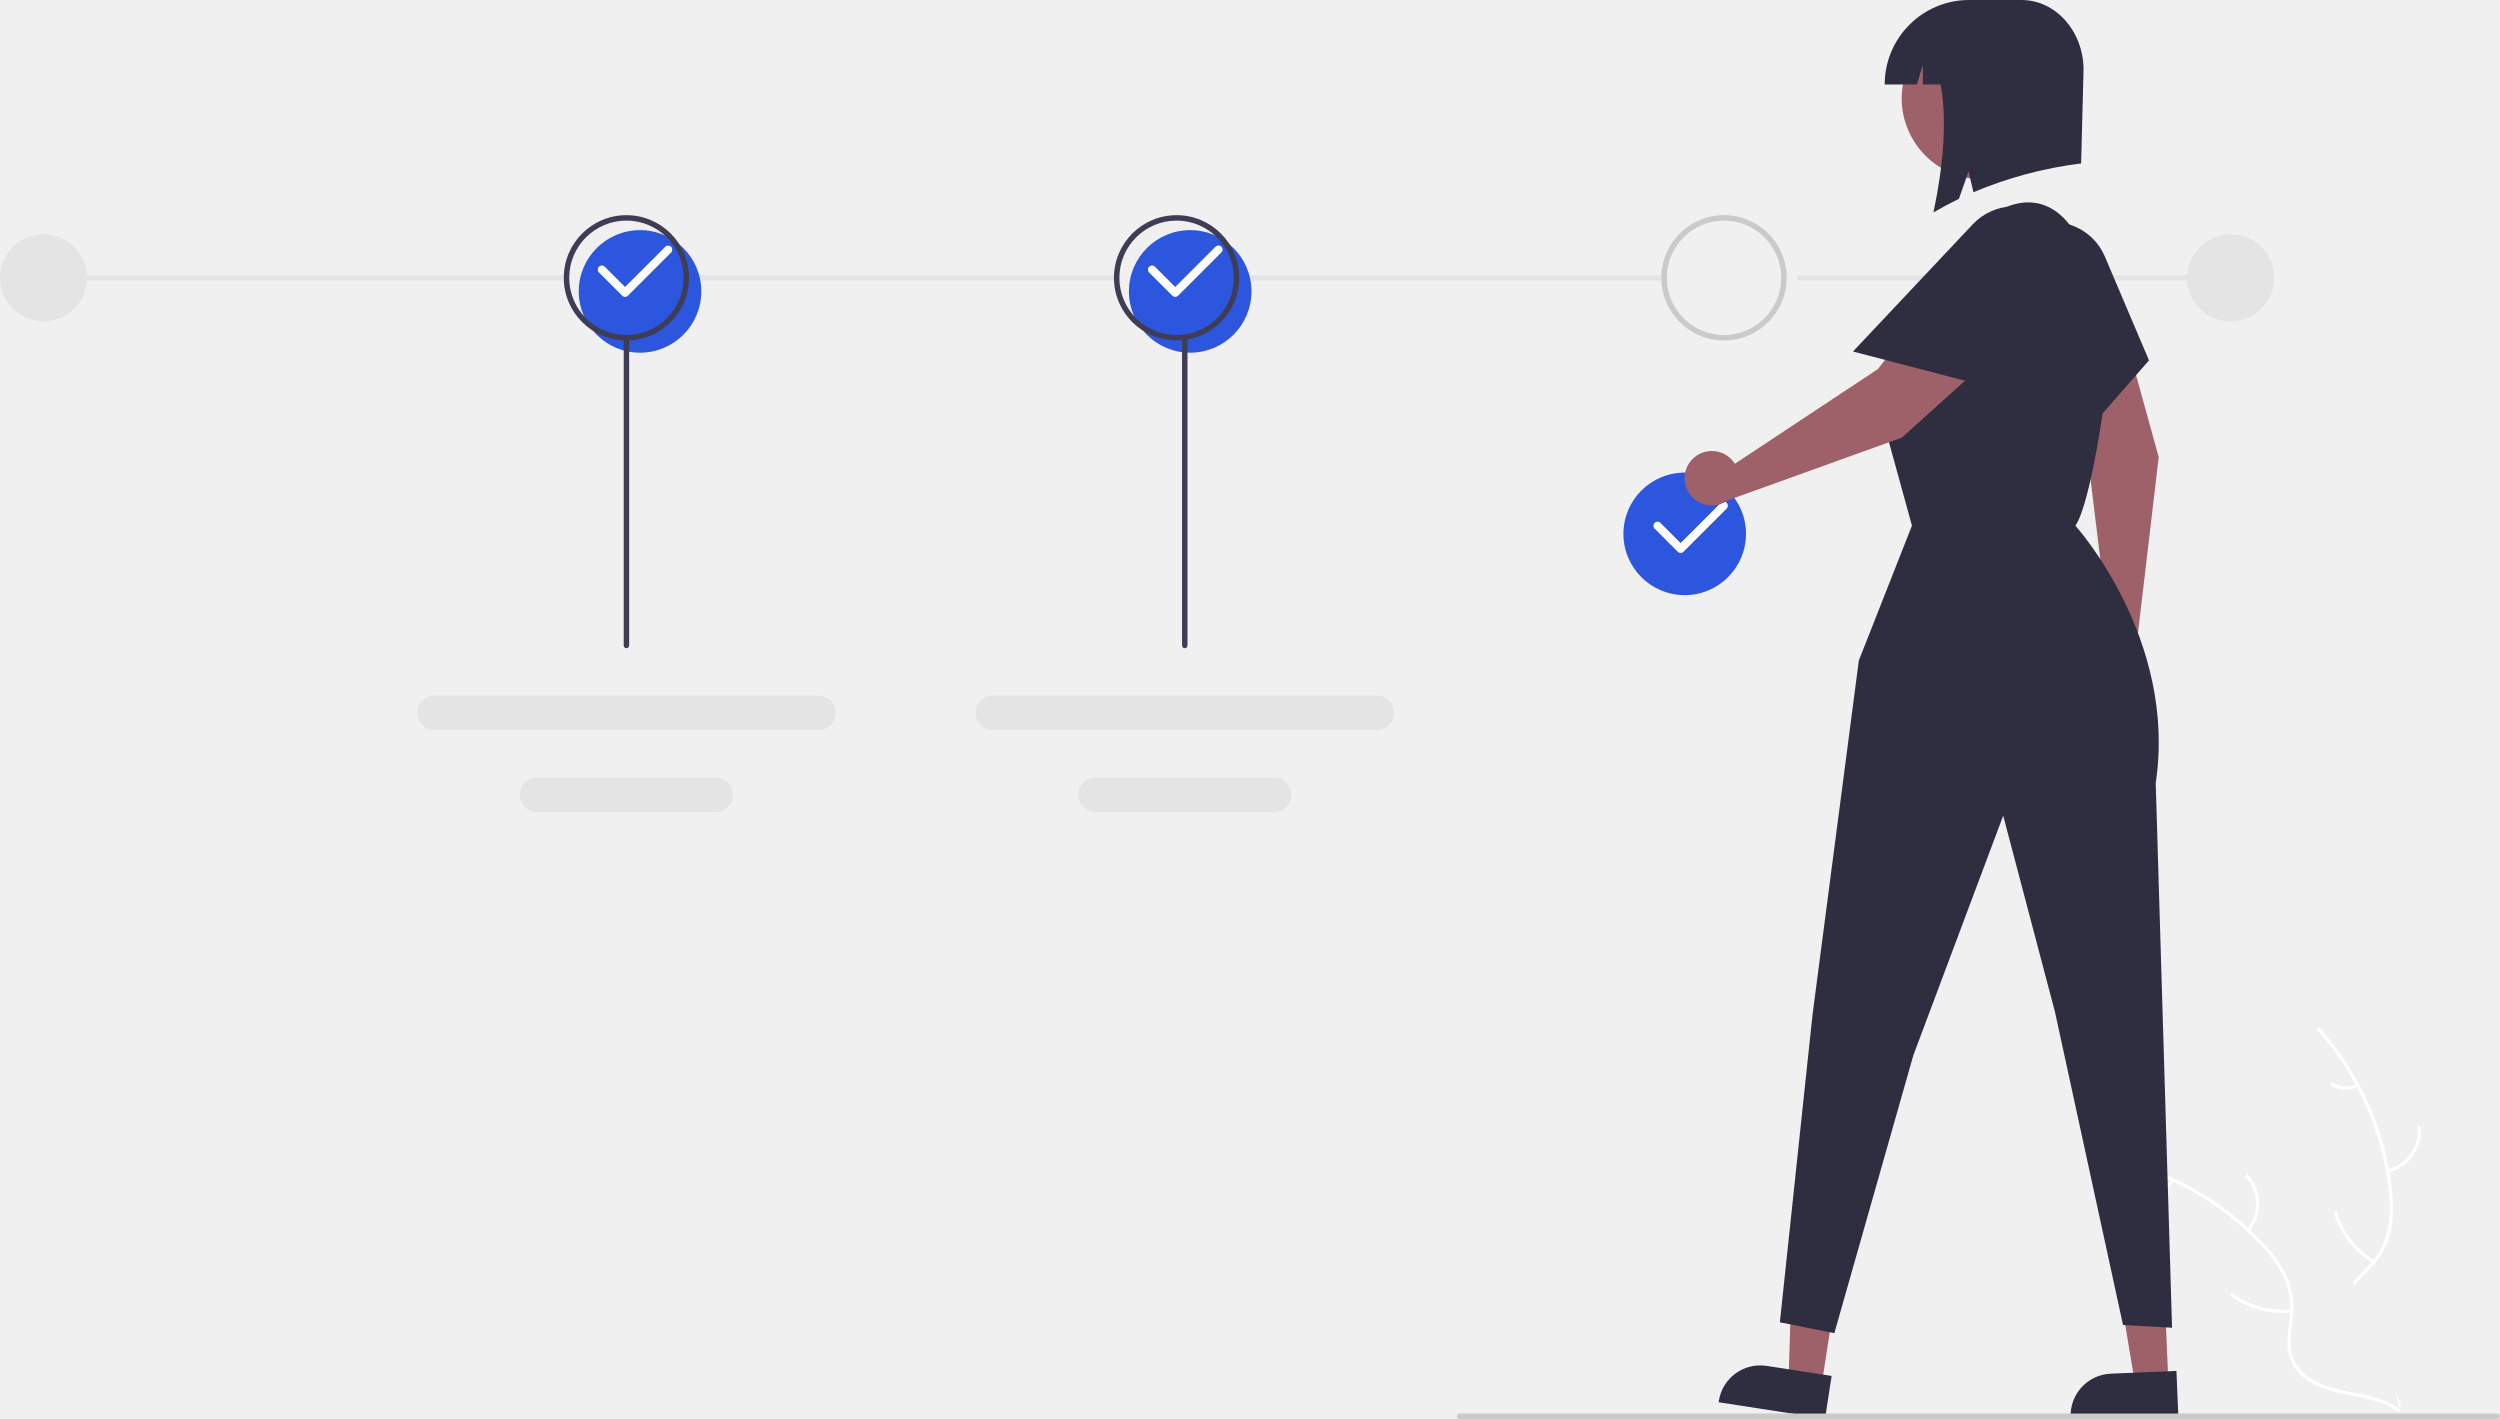
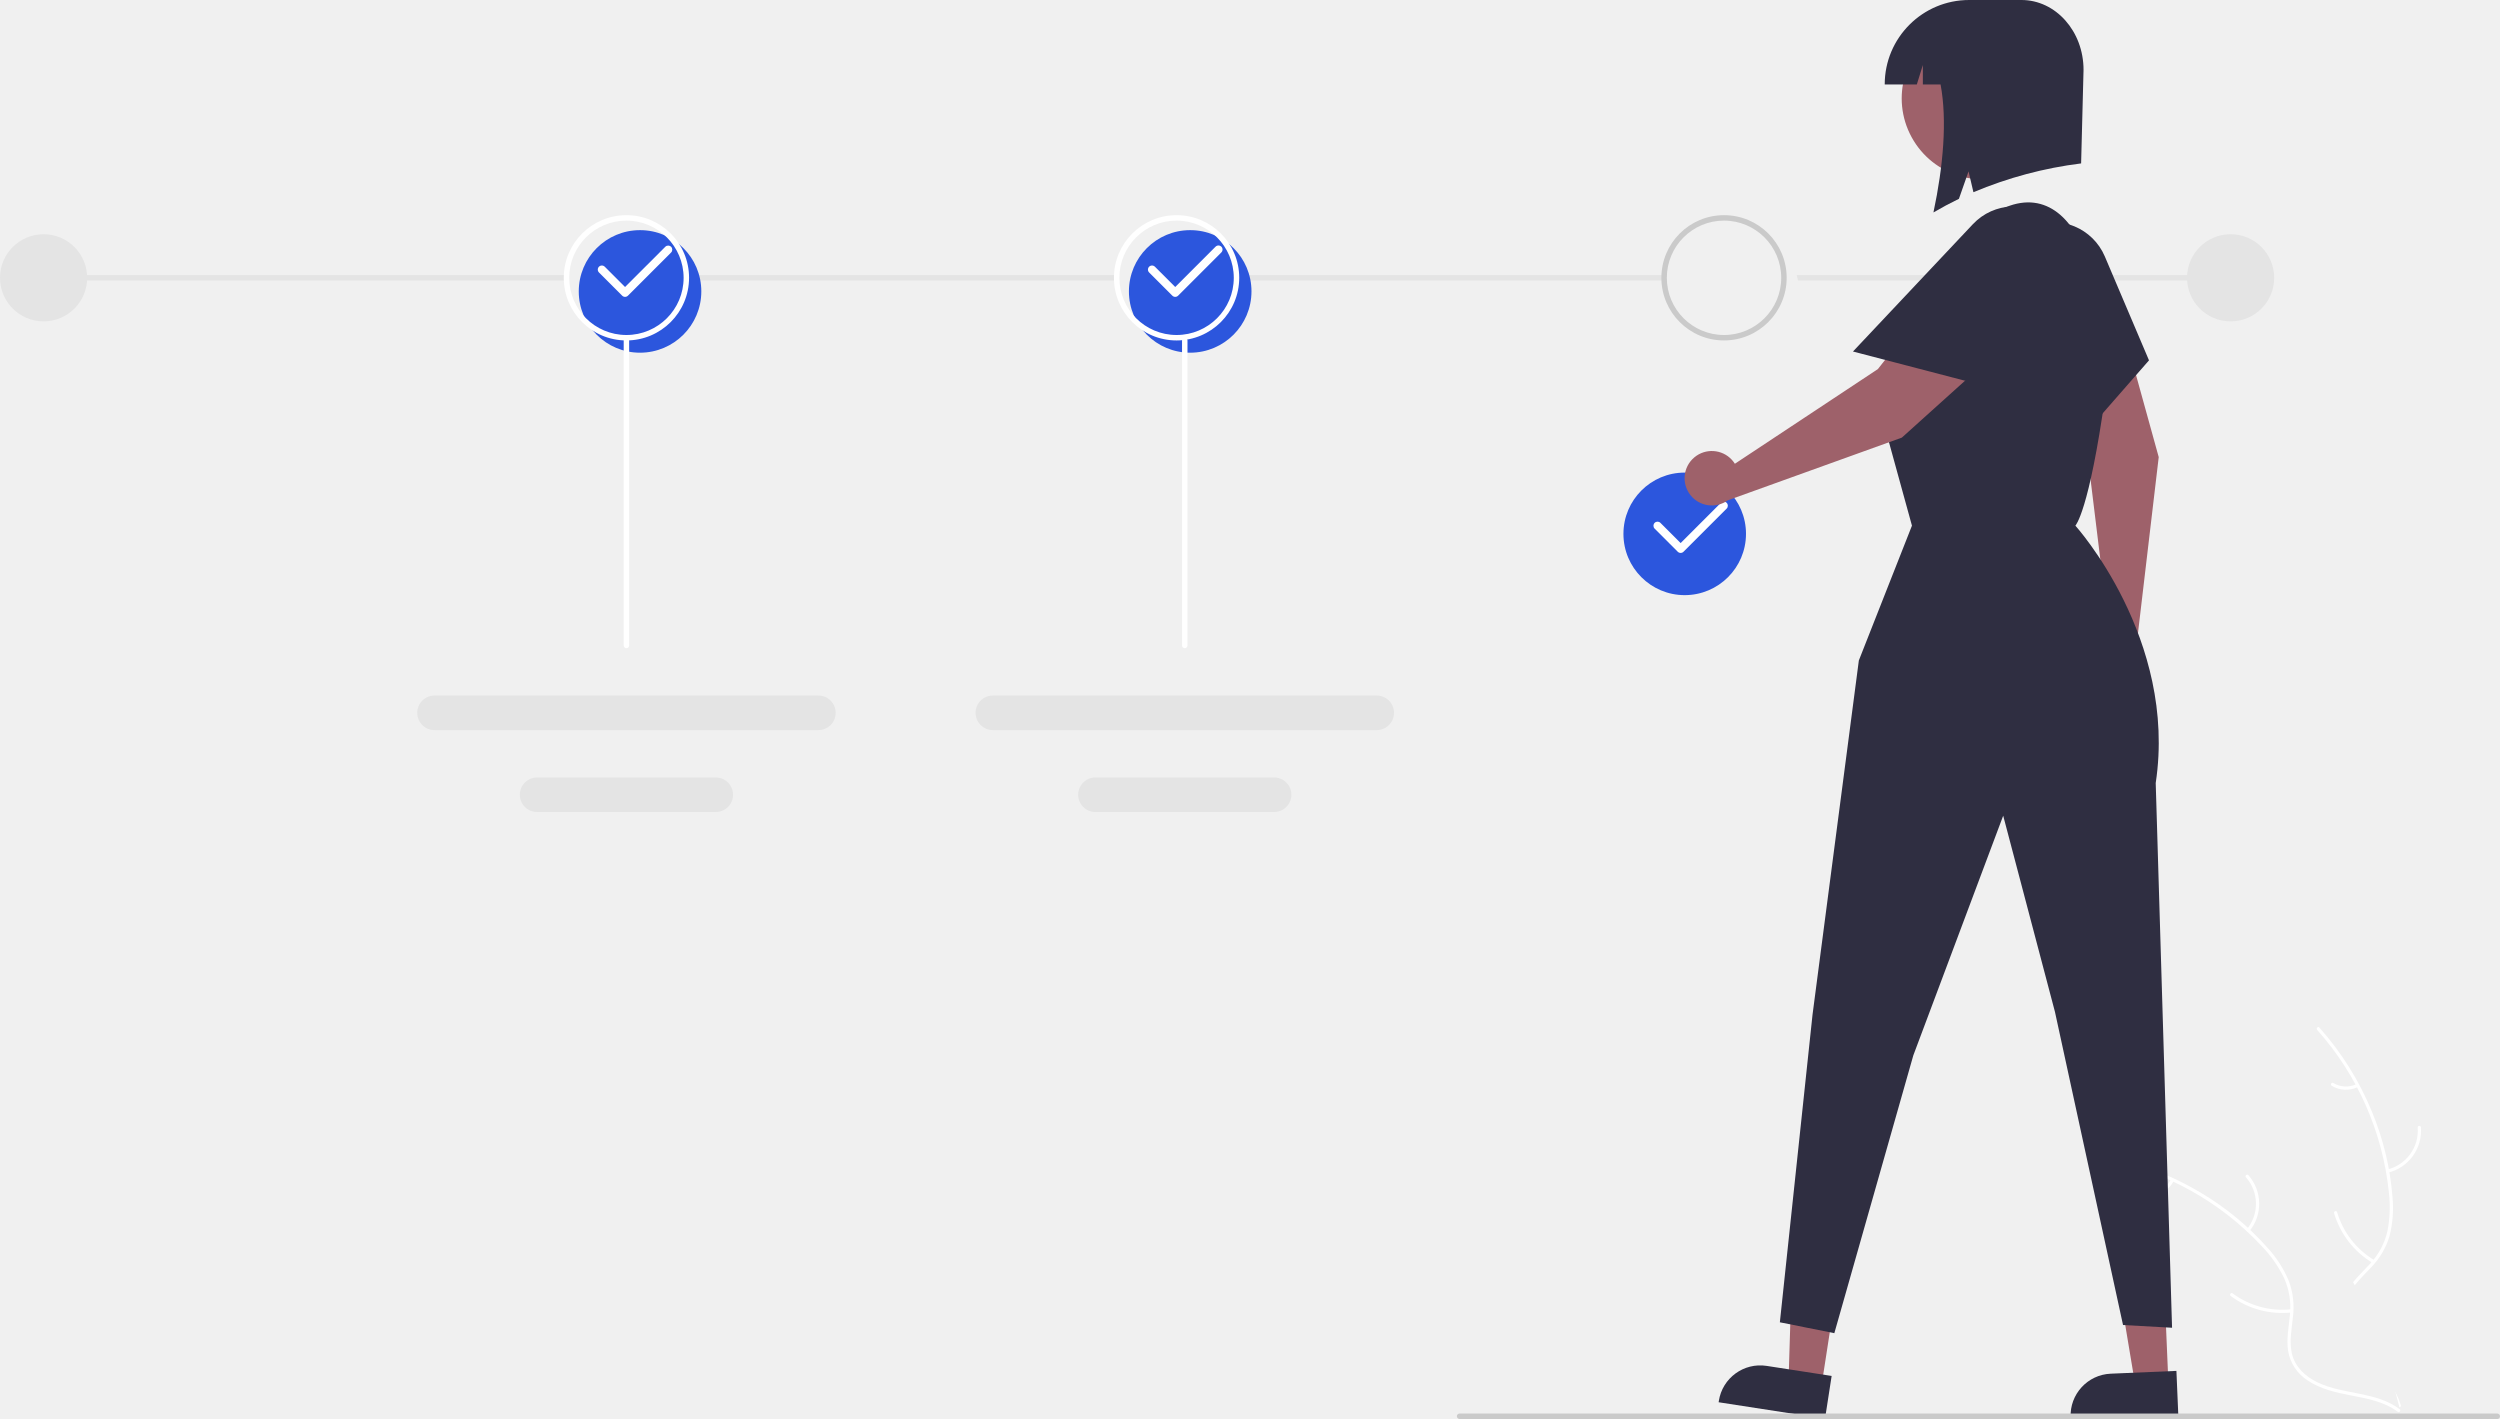
<svg xmlns="http://www.w3.org/2000/svg" data-name="Layer 1" width="917.909" height="521" viewBox="0 0 917.909 521">
+   <style>
+     a {
+       fill: black;
+     }
+     @media (prefers-color-scheme: dark) {
+     a {
+       fill: white;
+     }
+     }
+   </style>
  <path d="M1037.376,628.795c-3.318-26.678-19.851-52.964-45.294-61.646a123.863,123.863,0,0,1-.006,85.04c-3.91,10.575-9.359,21.93-5.682,32.589,2.288,6.632,7.886,11.706,14.142,14.878,6.257,3.173,13.202,4.685,20.059,6.167l1.35,1.116C1032.83,682.359,1040.693,655.473,1037.376,628.795Z" transform="translate(-141.0453 -189.5)" fill="#f0f0f0" />
  <path d="M991.829,567.654a105.87,105.87,0,0,1,26.319,59.583,45.591,45.591,0,0,1-.519,14.275,26.149,26.149,0,0,1-6.503,12.128c-2.931,3.221-6.303,6.175-8.4,10.052a16.011,16.011,0,0,0-.782,13.071c1.852,5.311,5.501,9.64,9.218,13.749,4.126,4.563,8.484,9.236,10.238,15.285.213.733,1.337.36,1.125-.371-3.051-10.524-13.268-16.502-18.14-25.981-2.273-4.423-3.228-9.558-1.096-14.227,1.864-4.083,5.338-7.133,8.334-10.368a27.903,27.903,0,0,0,6.801-11.622,42.148,42.148,0,0,0,1.066-14.203,102.712,102.712,0,0,0-7.502-31.213A107.747,107.747,0,0,0,992.613,566.765c-.507-.567-1.287.325-.784.889Z" transform="translate(-141.0453 -189.5)" fill="#fff" />
  <path d="M1017.829,620.067a15.884,15.884,0,0,0,12.091-16.639c-.06-.76-1.244-.702-1.184.059A14.708,14.708,0,0,1,1017.458,618.942c-.742.176-.366,1.3.371,1.125Z" transform="translate(-141.0453 -189.5)" fill="#fff" />
  <path d="M1012.827,652.204a30.615,30.615,0,0,1-13.671-17.632c-.215-.732-1.34-.36-1.125.371a31.844,31.844,0,0,0,14.264,18.319c.657.39,1.186-.671.533-1.058Z" transform="translate(-141.0453 -189.5)" fill="#fff" />
  <path d="M1006.248,587.558a8.991,8.991,0,0,1-8.52-.433c-.652-.398-1.18.663-.533,1.058a10.075,10.075,0,0,0,9.425.499.612.612,0,0,0,.377-.748.595.595,0,0,0-.748-.377Z" transform="translate(-141.0453 -189.5)" fill="#fff" />
  <path d="M914.528,614.8c.4.26.8.52,1.2.79A118.408,118.408,0,0,1,930.868,627.41c.37.33.74.67,1.1,1.01A124.827,124.827,0,0,1,959.078,665.53a121.222,121.222,0,0,1,6.64,17.18c2.45,8.13,4.46,17.14,9.31,23.79a20.795,20.795,0,0,0,1.62,2h43.83c.1-.05.2-.09.3-.14l1.75.08c-.07-.31-.15-.63-.22-.94-.04-.18-.09-.36-.13-.54-.03-.12-.06-.24-.08-.35-.01-.04-.02-.08-.03-.11-.02-.11-.05-.21-.07-.31q-.66-2.685-1.36-5.37c0-.01,0-.01-.01-.02-3.59-13.63-8.35-27.08-15-39.38-.2-.37-.4-.75-.62-1.12a115.673,115.673,0,0,0-10.39-15.76,102.26,102.26,0,0,0-6.81-7.79A85.037,85.037,0,0,0,966.528,620.81c-15.72-8.3-33.92-11.48-50.72-6.41C915.378,614.53,914.958,614.66,914.528,614.8Z" transform="translate(-141.0453 -189.5)" fill="#f0f0f0" />
  <path d="M914.627,615.356a105.87,105.87,0,0,1,56.888,31.728,45.591,45.591,0,0,1,8.181,11.71,26.148,26.148,0,0,1,2.109,13.599c-.401,4.336-1.314,8.725-.655,13.084a16.011,16.011,0,0,0,7.245,10.907c4.676,3.126,10.197,4.385,15.638,5.429,6.042,1.159,12.335,2.267,17.377,6.04.611.457,1.285-.517.675-.974-8.773-6.566-20.529-5.188-30.126-9.823-4.478-2.163-8.332-5.688-9.441-10.699-.97-4.382-.033-8.909.412-13.296a27.903,27.903,0,0,0-1.567-13.374,42.148,42.148,0,0,0-7.7-11.981A102.713,102.713,0,0,0,948.88,627.3a107.747,107.747,0,0,0-34.163-13.126c-.746-.148-.832,1.035-.091,1.182Z" transform="translate(-141.0453 -189.5)" fill="#fff" />
  <path d="M966.942,641.551a15.884,15.884,0,0,0-.364-20.565c-.506-.57-1.416.189-.91.76a14.708,14.708,0,0,1,.299,19.13c-.486.587.491,1.259.974.675Z" transform="translate(-141.0453 -189.5)" fill="#fff" />
  <path d="M982.297,670.222a30.615,30.615,0,0,1-21.531-5.847c-.613-.455-1.286.519-.675.974a31.844,31.844,0,0,0,22.418,6.039c.759-.084.543-1.25-.212-1.166Z" transform="translate(-141.0453 -189.5)" fill="#fff" />
  <path d="M938.122,622.567a8.991,8.991,0,0,1-7.064,4.785c-.76.075-.543,1.24.212,1.166a10.075,10.075,0,0,0,7.826-5.276.612.612,0,0,0-.15-.824.595.595,0,0,0-.824.15Z" transform="translate(-141.0453 -189.5)" fill="#fff" />
  <circle cx="16" cy="102" r="16" fill="#e4e4e4" />
  <circle cx="819" cy="102" r="16" fill="#e4e4e4" />
  <rect x="654.882" y="101" width="169.118" height="2" fill="#e4e4e4" />
  <rect x="454.094" y="101" width="156.283" height="2" fill="#e4e4e4" />
  <rect x="251.984" y="101" width="157.606" height="2" fill="#e4e4e4" />
  <rect x="16" y="101" width="191.669" height="2" fill="#e4e4e4" />
  <path d="M376.045,319a22.5,22.5,0,1,1,22.5-22.5A22.525,22.525,0,0,1,376.045,319Z" transform="translate(-141.0453 -189.5)" fill="#2c56dd" />
-   <path d="M371.045,314.5a23,23,0,1,1,23-23A23.026,23.026,0,0,1,371.045,314.5Zm0-44a21,21,0,1,0,21,21A21.024,21.024,0,0,0,371.045,270.5Z" transform="translate(-141.0453 -189.5)" fill="#3f3d56" />
+   <path d="M371.045,314.5a23,23,0,1,1,23-23A23.026,23.026,0,0,1,371.045,314.5Zm0-44a21,21,0,1,0,21,21A21.024,21.024,0,0,0,371.045,270.5Z" transform="translate(-141.0453 -189.5)" fill="#FFFFFF" />
  <path d="M370.545,298.5a1.5,1.5,0,0,1-1.061-.439l-8.5-8.5a1.5,1.5,0,1,1,2.121-2.121l7.439,7.439L385.339,280.085a1.5,1.5,0,0,1,2.121,2.121l-15.854,15.854A1.5,1.5,0,0,1,370.545,298.5Z" transform="translate(-141.0453 -189.5)" fill="#fff" />
  <path d="M578.045,319a22.5,22.5,0,1,1,22.5-22.5A22.525,22.525,0,0,1,578.045,319Z" transform="translate(-141.0453 -189.5)" fill="#2c56dd" />
-   <path d="M573.045,314.5a23,23,0,1,1,23-23A23.026,23.026,0,0,1,573.045,314.5Zm0-44a21,21,0,1,0,21,21A21.024,21.024,0,0,0,573.045,270.5Z" transform="translate(-141.0453 -189.5)" fill="#3f3d56" />
+   <path d="M573.045,314.5a23,23,0,1,1,23-23A23.026,23.026,0,0,1,573.045,314.5Zm0-44a21,21,0,1,0,21,21A21.024,21.024,0,0,0,573.045,270.5Z" transform="translate(-141.0453 -189.5)" fill="#FFFFFF" />
  <path d="M572.545,298.5a1.5,1.5,0,0,1-1.061-.439l-8.5-8.5a1.5,1.5,0,1,1,2.121-2.121l7.439,7.439L587.339,280.085a1.5,1.5,0,1,1,2.121,2.121l-15.854,15.854A1.5,1.5,0,0,1,572.545,298.5Z" transform="translate(-141.0453 -189.5)" fill="#fff" />
  <path d="M779.045,319a22.5,22.5,0,1,1,22.5-22.5A22.525,22.525,0,0,1,779.045,319Z" transform="translate(-141.0453 -189.5)" fill="#f0f0f0" />
  <path d="M774.045,314.5a23,23,0,1,1,23-23A23.026,23.026,0,0,1,774.045,314.5Zm0-44a21,21,0,1,0,21,21A21.024,21.024,0,0,0,774.045,270.5Z" transform="translate(-141.0453 -189.5)" fill="#cacaca" />
  <path d="M759.612,408.016a22.5,22.5,0,1,1,22.5-22.5A22.525,22.525,0,0,1,759.612,408.016Z" transform="translate(-141.0453 -189.5)" fill="#2c56dd" />
  <path d="M758.112,392.516a1.5,1.5,0,0,1-1.061-.439l-8.5-8.5a1.5,1.5,0,0,1,2.121-2.121l7.439,7.439,14.794-14.794a1.5,1.5,0,0,1,2.121,2.121l-15.854,15.854A1.5,1.5,0,0,1,758.112,392.516Z" transform="translate(-141.0453 -189.5)" fill="#fff" />
  <polygon points="668.809 508.674 656.694 506.801 658.155 459.177 676.036 461.942 668.809 508.674" fill="#9e616a" />
  <path d="M811.129,710.396l-39.066-6.041.076-.494a15.387,15.387,0,0,1,17.557-12.855l.001 0,23.86,3.69Z" transform="translate(-141.0453 -189.5)" fill="#2f2e41" />
  <polygon points="796.146 507.474 783.898 507.996 776.056 460.999 794.134 460.229 796.146 507.474" fill="#9e616a" />
  <path d="M940.822,708.714l-39.495,1.682-.021-.5a15.387,15.387,0,0,1,14.717-16.028l.001,0,24.122-1.028Z" transform="translate(-141.0453 -189.5)" fill="#2f2e41" />
  <path d="M913.076,416.794a10.024,10.024,0,0,1,1.768-.329l-7.636-62.501L881.298,299.096a15.08,15.08,0,0,1,26.241-14.718l0,0a118.971,118.971,0,0,1,15.225,33.596L933.649,357.331l-7.96,67.493a9.997,9.997,0,1,1-12.614-8.03Z" transform="translate(-141.0453 -189.5)" fill="#9e616a" />
  <path d="M875.194,298.98A20.802,20.802,0,0,1,913.862,283.666l16.216,38.142-32.734,37.447Z" transform="translate(-141.0453 -189.5)" fill="#2f2e41" />
  <path d="M850.045,305.5l22-37,0,0c15.197-9.936,27.7-3.439,34.365,13.45,5.808,14.716,10.316,33.333,7.635,52.55-6.006,43.046-11,48-11,48s37.5,41.5,29.5,94.5l6,200-18-1-25-115-19-72-33,88-29,102-20-4,12-113,17-130,19.5-49.5-9.5-34.5S822.545,324,850.045,305.5Z" transform="translate(-141.0453 -189.5)" fill="#2f2e41" />
  <path d="M776.939,358.344a10.024,10.024,0,0,1,1.084,1.434L830.526,325.021l37.51-47.694A15.08,15.08,0,0,1,892.928,294.226l0,0a118.971,118.971,0,0,1-23.253,28.631l-30.346,27.323-63.937,23.035a9.997,9.997,0,1,1,1.548-14.872Z" transform="translate(-141.0453 -189.5)" fill="#9e616a" />
  <path d="M865.413,271.814a20.802,20.802,0,0,1,30.978,27.751l-26.877,31.55-48.126-12.553Z" transform="translate(-141.0453 -189.5)" fill="#2f2e41" />
  <circle cx="869.016" cy="225.618" r="29.729" transform="translate(-142.7709 254.9806) rotate(-28.66318)" fill="#9e616a" />
  <path d="M864.045,189.5h19.204c12.59,0,22.796,11.482,22.796,25.646L905.157,249.5a149.225,149.225,0,0,0-39.541,10.576l-1.792-7.654-3.536,10.081q-4.717,2.285-9.354,4.998c3.608-16.951,5.093-33.863,2.616-47h-6.504v-7.118l-2.208,7.118h-11.792v-0A31,31,0,0,1,864.045,189.5Z" transform="translate(-141.0453 -189.5)" fill="#2f2e41" />
  <path d="M1057.955,710.5h-381a1,1,0,0,1,0-2h381a1,1,0,0,1,0,2Z" transform="translate(-141.0453 -189.5)" fill="#cacaca" />
-   <path d="M371.045,427.5a1,1,0,0,1-1-1v-112a1,1,0,0,1,2,0v112A1,1,0,0,1,371.045,427.5Z" transform="translate(-141.0453 -189.5)" fill="#3f3d56" />
+   <path d="M371.045,427.5a1,1,0,0,1-1-1v-112a1,1,0,0,1,2,0v112A1,1,0,0,1,371.045,427.5Z" transform="translate(-141.0453 -189.5)" fill="#FFFFFF" />
  <path d="M300.509,444.88a6.346,6.346,0,0,0,0,12.691h141.1a6.346,6.346,0,0,0,0-12.691Z" transform="translate(-141.0453 -189.5)" fill="#e4e4e4" />
  <path d="M338.343,474.954a6.346,6.346,0,1,0-.027,12.691h65.458a6.346,6.346,0,1,0,0-12.691Z" transform="translate(-141.0453 -189.5)" fill="#e4e4e4" />
  <path d="M505.509,444.88a6.346,6.346,0,0,0,0,12.691h141.1a6.346,6.346,0,0,0,0-12.691Z" transform="translate(-141.0453 -189.5)" fill="#e4e4e4" />
  <path d="M543.343,474.954a6.346,6.346,0,1,0-.027,12.691h65.458a6.346,6.346,0,1,0,0-12.691Z" transform="translate(-141.0453 -189.5)" fill="#e4e4e4" />
-   <path d="M576.045,427.5a1,1,0,0,1-1-1v-112a1,1,0,0,1,2,0v112A1,1,0,0,1,576.045,427.5Z" transform="translate(-141.0453 -189.5)" fill="#3f3d56" />
+   <path d="M576.045,427.5a1,1,0,0,1-1-1v-112a1,1,0,0,1,2,0v112A1,1,0,0,1,576.045,427.5Z" transform="translate(-141.0453 -189.5)" fill="#FFFFFF" />
</svg>
